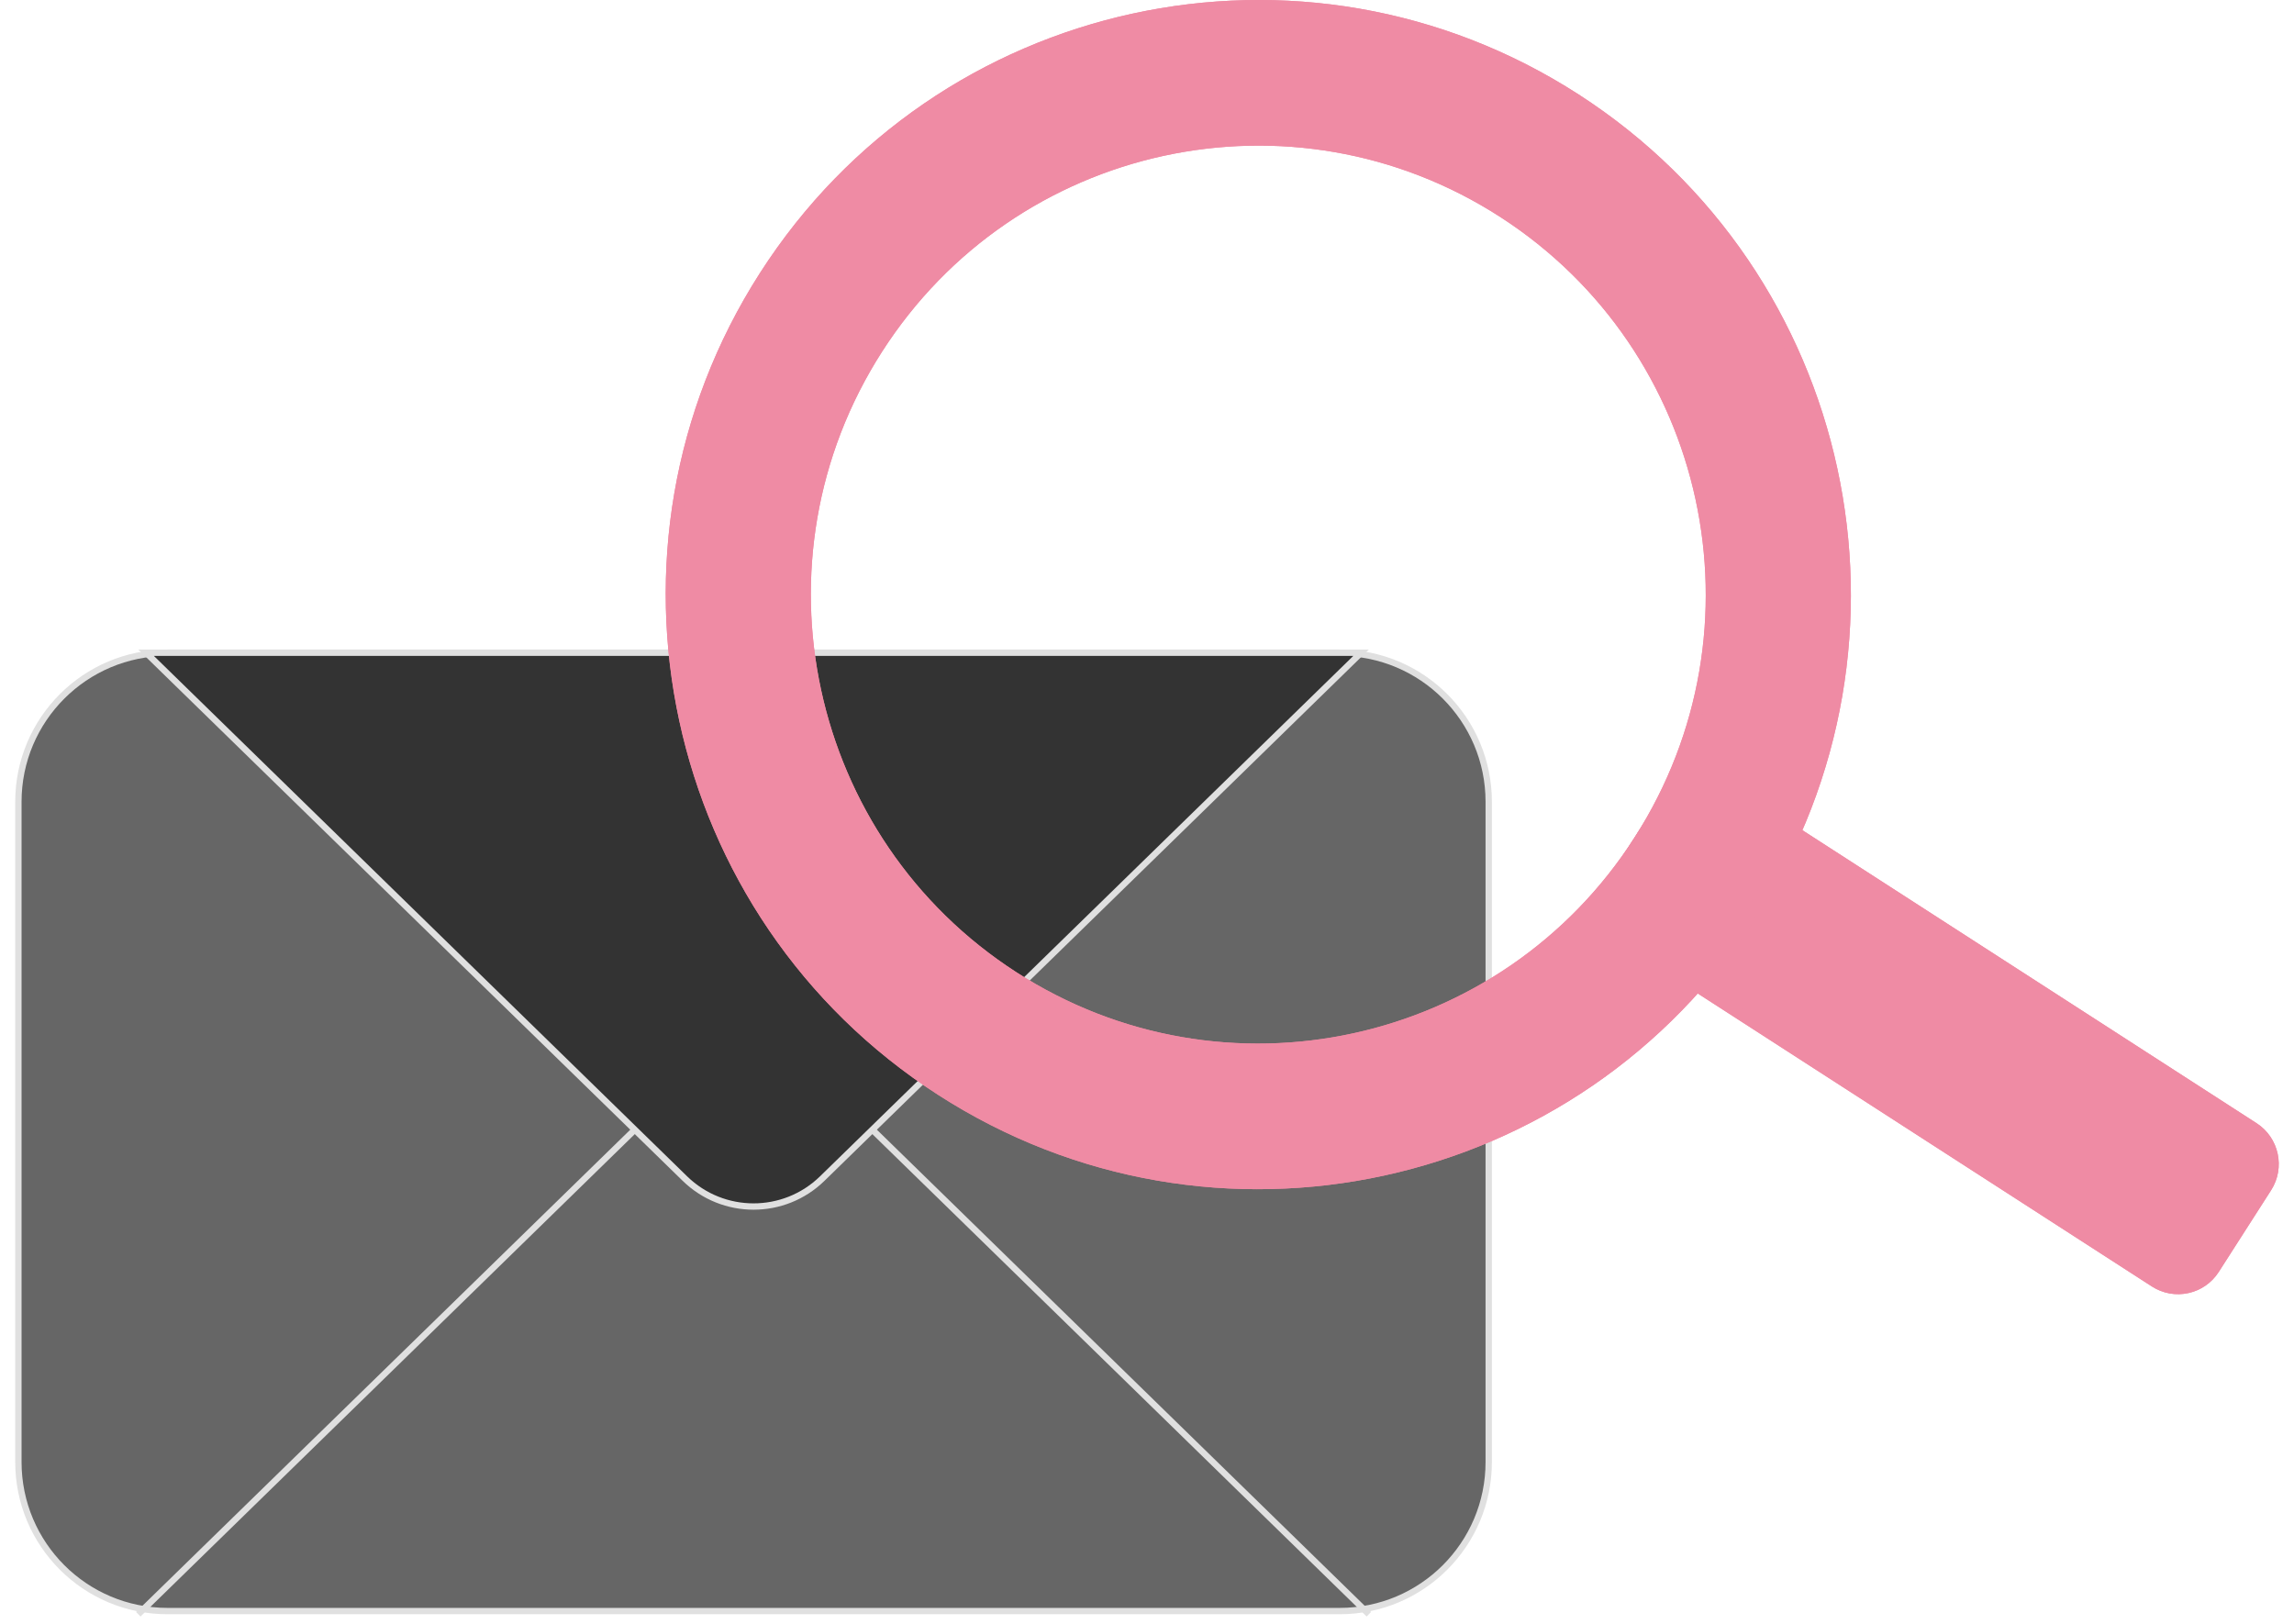
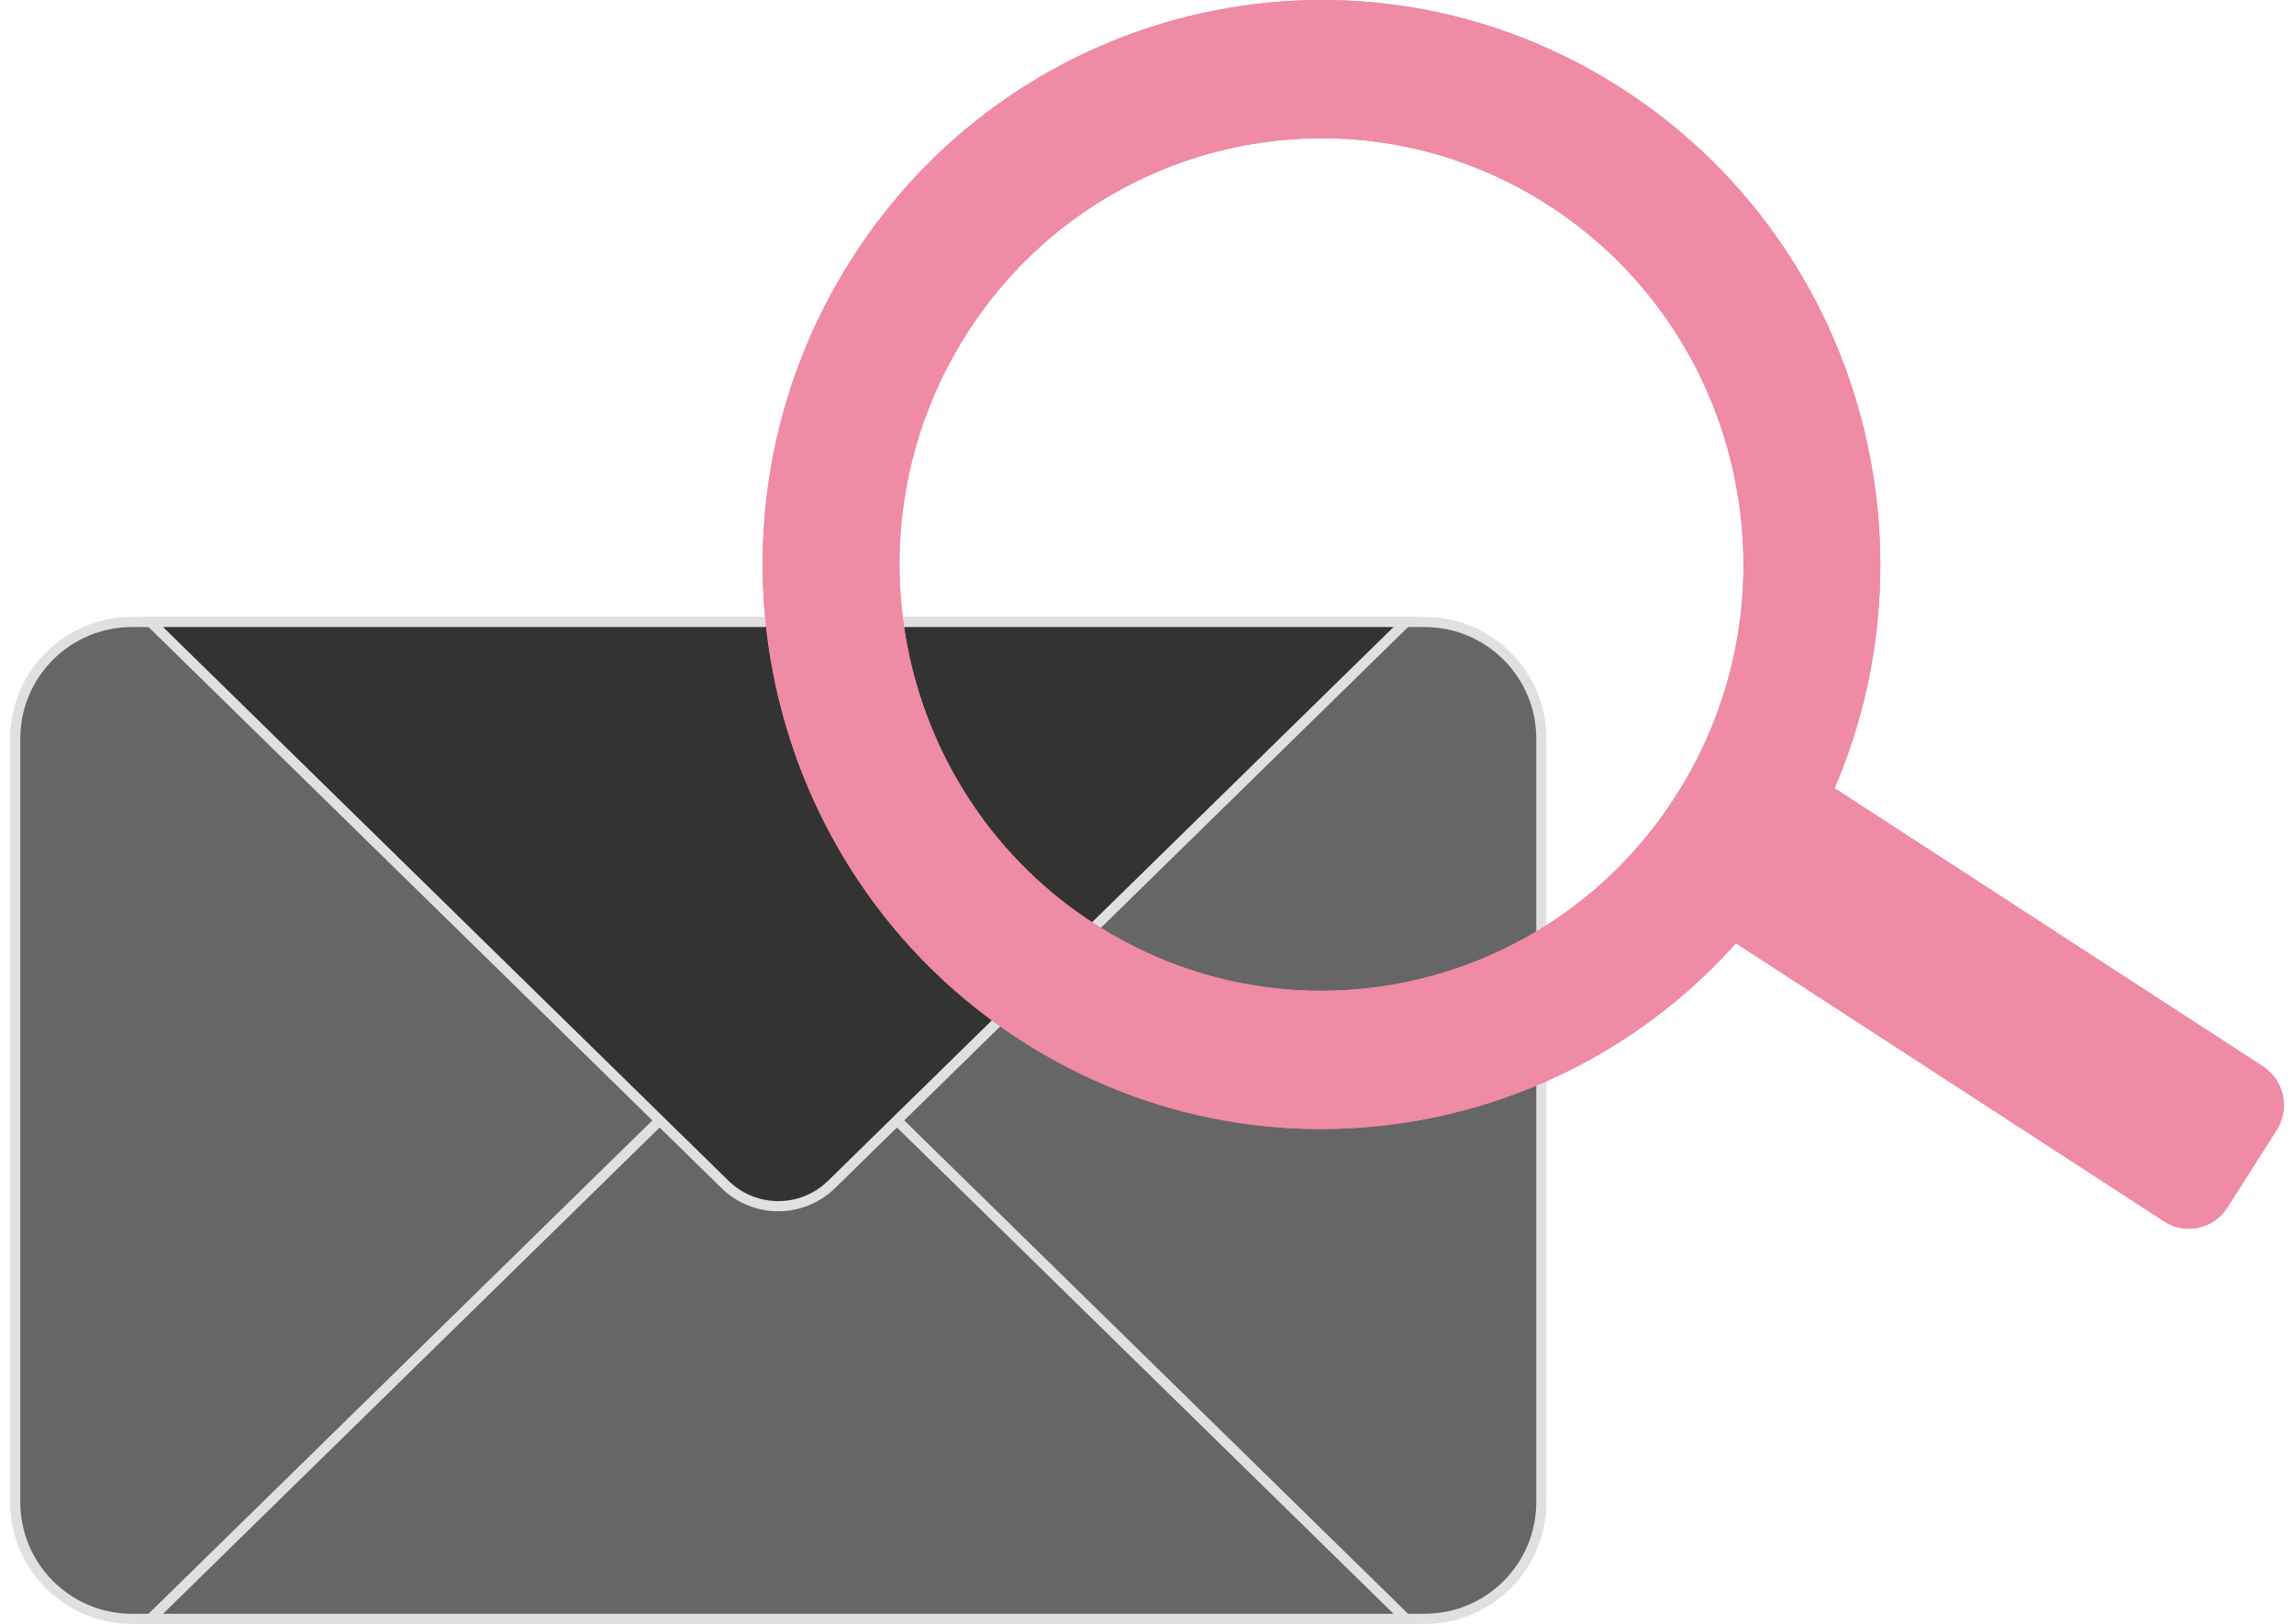
<svg xmlns="http://www.w3.org/2000/svg" width="113" height="80" viewBox="0 0 113 80" fill="none">
-   <rect x="0.906" y="32.156" width="72.427" height="47.211" rx="7.344" fill="#666666" stroke="#E0E0E0" stroke-width="0.312" />
-   <path d="M67.428 79.523L40.612 53.351C38.67 51.455 35.57 51.455 33.628 53.351L6.812 79.523" stroke="#E0E0E0" stroke-width="0.312" />
-   <path d="M33.737 58.061L7.196 32.156H67.045L40.503 58.061C38.622 59.897 35.618 59.897 33.737 58.061Z" fill="#333333" stroke="#E0E0E0" stroke-width="0.312" />
-   <path d="M77.944 45.275L83.098 37.23L111.156 55.333C112.262 56.047 112.583 57.526 111.871 58.637L109.294 62.659C108.582 63.77 107.108 64.091 106.001 63.377L77.944 45.275Z" fill="#EF8BA4" />
-   <path fill-rule="evenodd" clip-rule="evenodd" d="M83.277 38.056L78.767 45.095L106.324 62.874C107.154 63.409 108.259 63.168 108.793 62.335L111.37 58.313C111.904 57.48 111.664 56.371 110.833 55.835L83.277 38.056ZM77.944 45.274L106.001 63.377C107.108 64.091 108.582 63.769 109.294 62.659L111.871 58.636C112.583 57.526 112.262 56.046 111.156 55.332L83.098 37.23L77.944 45.274Z" fill="#EF8BA4" />
-   <path fill-rule="evenodd" clip-rule="evenodd" d="M86.533 45.132C95.251 31.526 91.326 13.404 77.767 4.656C64.209 -4.092 46.15 -0.154 37.432 13.453C28.715 27.058 32.639 45.18 46.198 53.928C59.757 62.676 77.815 58.738 86.533 45.132ZM80.521 41.253C87.103 30.979 84.14 17.296 73.902 10.69C63.663 4.084 50.027 7.058 43.445 17.332C36.862 27.606 39.825 41.289 50.064 47.895C60.302 54.501 73.938 51.527 80.521 41.253Z" fill="#EF8BA4" />
-   <path fill-rule="evenodd" clip-rule="evenodd" d="M86.032 44.809C94.572 31.48 90.727 13.729 77.445 5.159C64.163 -3.41 46.473 0.447 37.933 13.776C29.394 27.104 33.238 44.856 46.52 53.425C59.802 61.995 77.492 58.137 86.032 44.809ZM74.224 10.187C84.739 16.971 87.782 31.025 81.022 41.576C74.261 52.128 60.257 55.182 49.742 48.398C39.227 41.614 36.183 27.56 42.944 17.009C49.704 6.457 63.709 3.403 74.224 10.187ZM77.767 4.656C91.326 13.404 95.251 31.526 86.533 45.132C77.815 58.738 59.757 62.676 46.198 53.928C32.639 45.18 28.715 27.058 37.432 13.453C46.15 -0.154 64.209 -4.092 77.767 4.656ZM73.902 10.69C84.14 17.296 87.103 30.979 80.521 41.253C73.938 51.527 60.302 54.501 50.064 47.895C39.825 41.289 36.862 27.606 43.445 17.332C50.027 7.058 63.663 4.084 73.902 10.69Z" fill="#EF8BA4" />
+   <rect x="0.75" y="30.64" width="75.176" height="49.11" rx="5.75" fill="#666666" stroke="#E0E0E0" stroke-width="0.5" />
+   <path d="M40.962 52.04L69.257 79.75L7.419 79.75L35.714 52.04C37.172 50.612 39.504 50.612 40.962 52.04Z" fill="#666666" stroke="#E0E0E0" stroke-width="0.5" />
+   <path d="M35.714 58.35L7.419 30.64H69.257L40.962 58.35C39.504 59.778 37.172 59.778 35.714 58.35Z" fill="#333333" stroke="#E0E0E0" stroke-width="0.5" />
+   <path d="M80.147 42.985L85.008 35.347L111.468 52.534C112.512 53.212 112.814 54.616 112.143 55.671L109.713 59.49C109.041 60.544 107.651 60.849 106.607 60.171L80.147 42.985Z" fill="#EF8BA4" />
+   <path fill-rule="evenodd" clip-rule="evenodd" d="M85.177 36.131L80.923 42.814L106.911 59.694C107.694 60.202 108.737 59.973 109.24 59.182L111.67 55.364C112.174 54.573 111.947 53.519 111.164 53.011L85.177 36.131ZM80.147 42.984L106.607 60.171C107.651 60.849 109.041 60.544 109.713 59.489L112.143 55.67C112.814 54.616 112.512 53.212 111.468 52.533L85.008 35.347L80.147 42.984Z" fill="#EF8BA4" />
+   <path fill-rule="evenodd" clip-rule="evenodd" d="M88.247 42.849C96.469 29.931 92.767 12.726 79.981 4.421C67.194 -3.885 50.163 -0.146 41.942 12.772C33.72 25.69 37.421 42.895 50.208 51.2C62.995 59.506 80.026 55.767 88.247 42.849ZM82.577 39.166C88.785 29.412 85.99 16.421 76.335 10.149C66.68 3.878 53.82 6.701 47.612 16.455C41.404 26.209 44.198 39.201 53.854 45.472C63.509 51.744 76.369 48.92 82.577 39.166Z" fill="#EF8BA4" />
+   <path fill-rule="evenodd" clip-rule="evenodd" d="M87.775 42.542C95.828 29.888 92.203 13.034 79.677 4.898C67.151 -3.238 50.468 0.425 42.414 13.079C34.361 25.733 37.986 42.587 50.512 50.723C63.038 58.859 79.721 55.196 87.775 42.542ZM76.639 9.672C86.555 16.113 89.425 29.455 83.05 39.473C76.674 49.491 63.466 52.391 53.55 45.95C43.634 39.509 40.763 26.166 47.139 16.148C53.515 6.13 66.722 3.231 76.639 9.672ZM79.981 4.421C92.767 12.726 96.469 29.931 88.247 42.849C80.026 55.767 62.995 59.506 50.208 51.2C37.421 42.895 33.72 25.69 41.942 12.772C50.163 -0.146 67.194 -3.885 79.981 4.421ZM76.335 10.149C85.99 16.421 88.785 29.412 82.577 39.166C76.369 48.92 63.509 51.744 53.854 45.472C44.198 39.201 41.404 26.209 47.612 16.455C53.82 6.701 66.68 3.878 76.335 10.149Z" fill="#EF8BA4" />
</svg>
